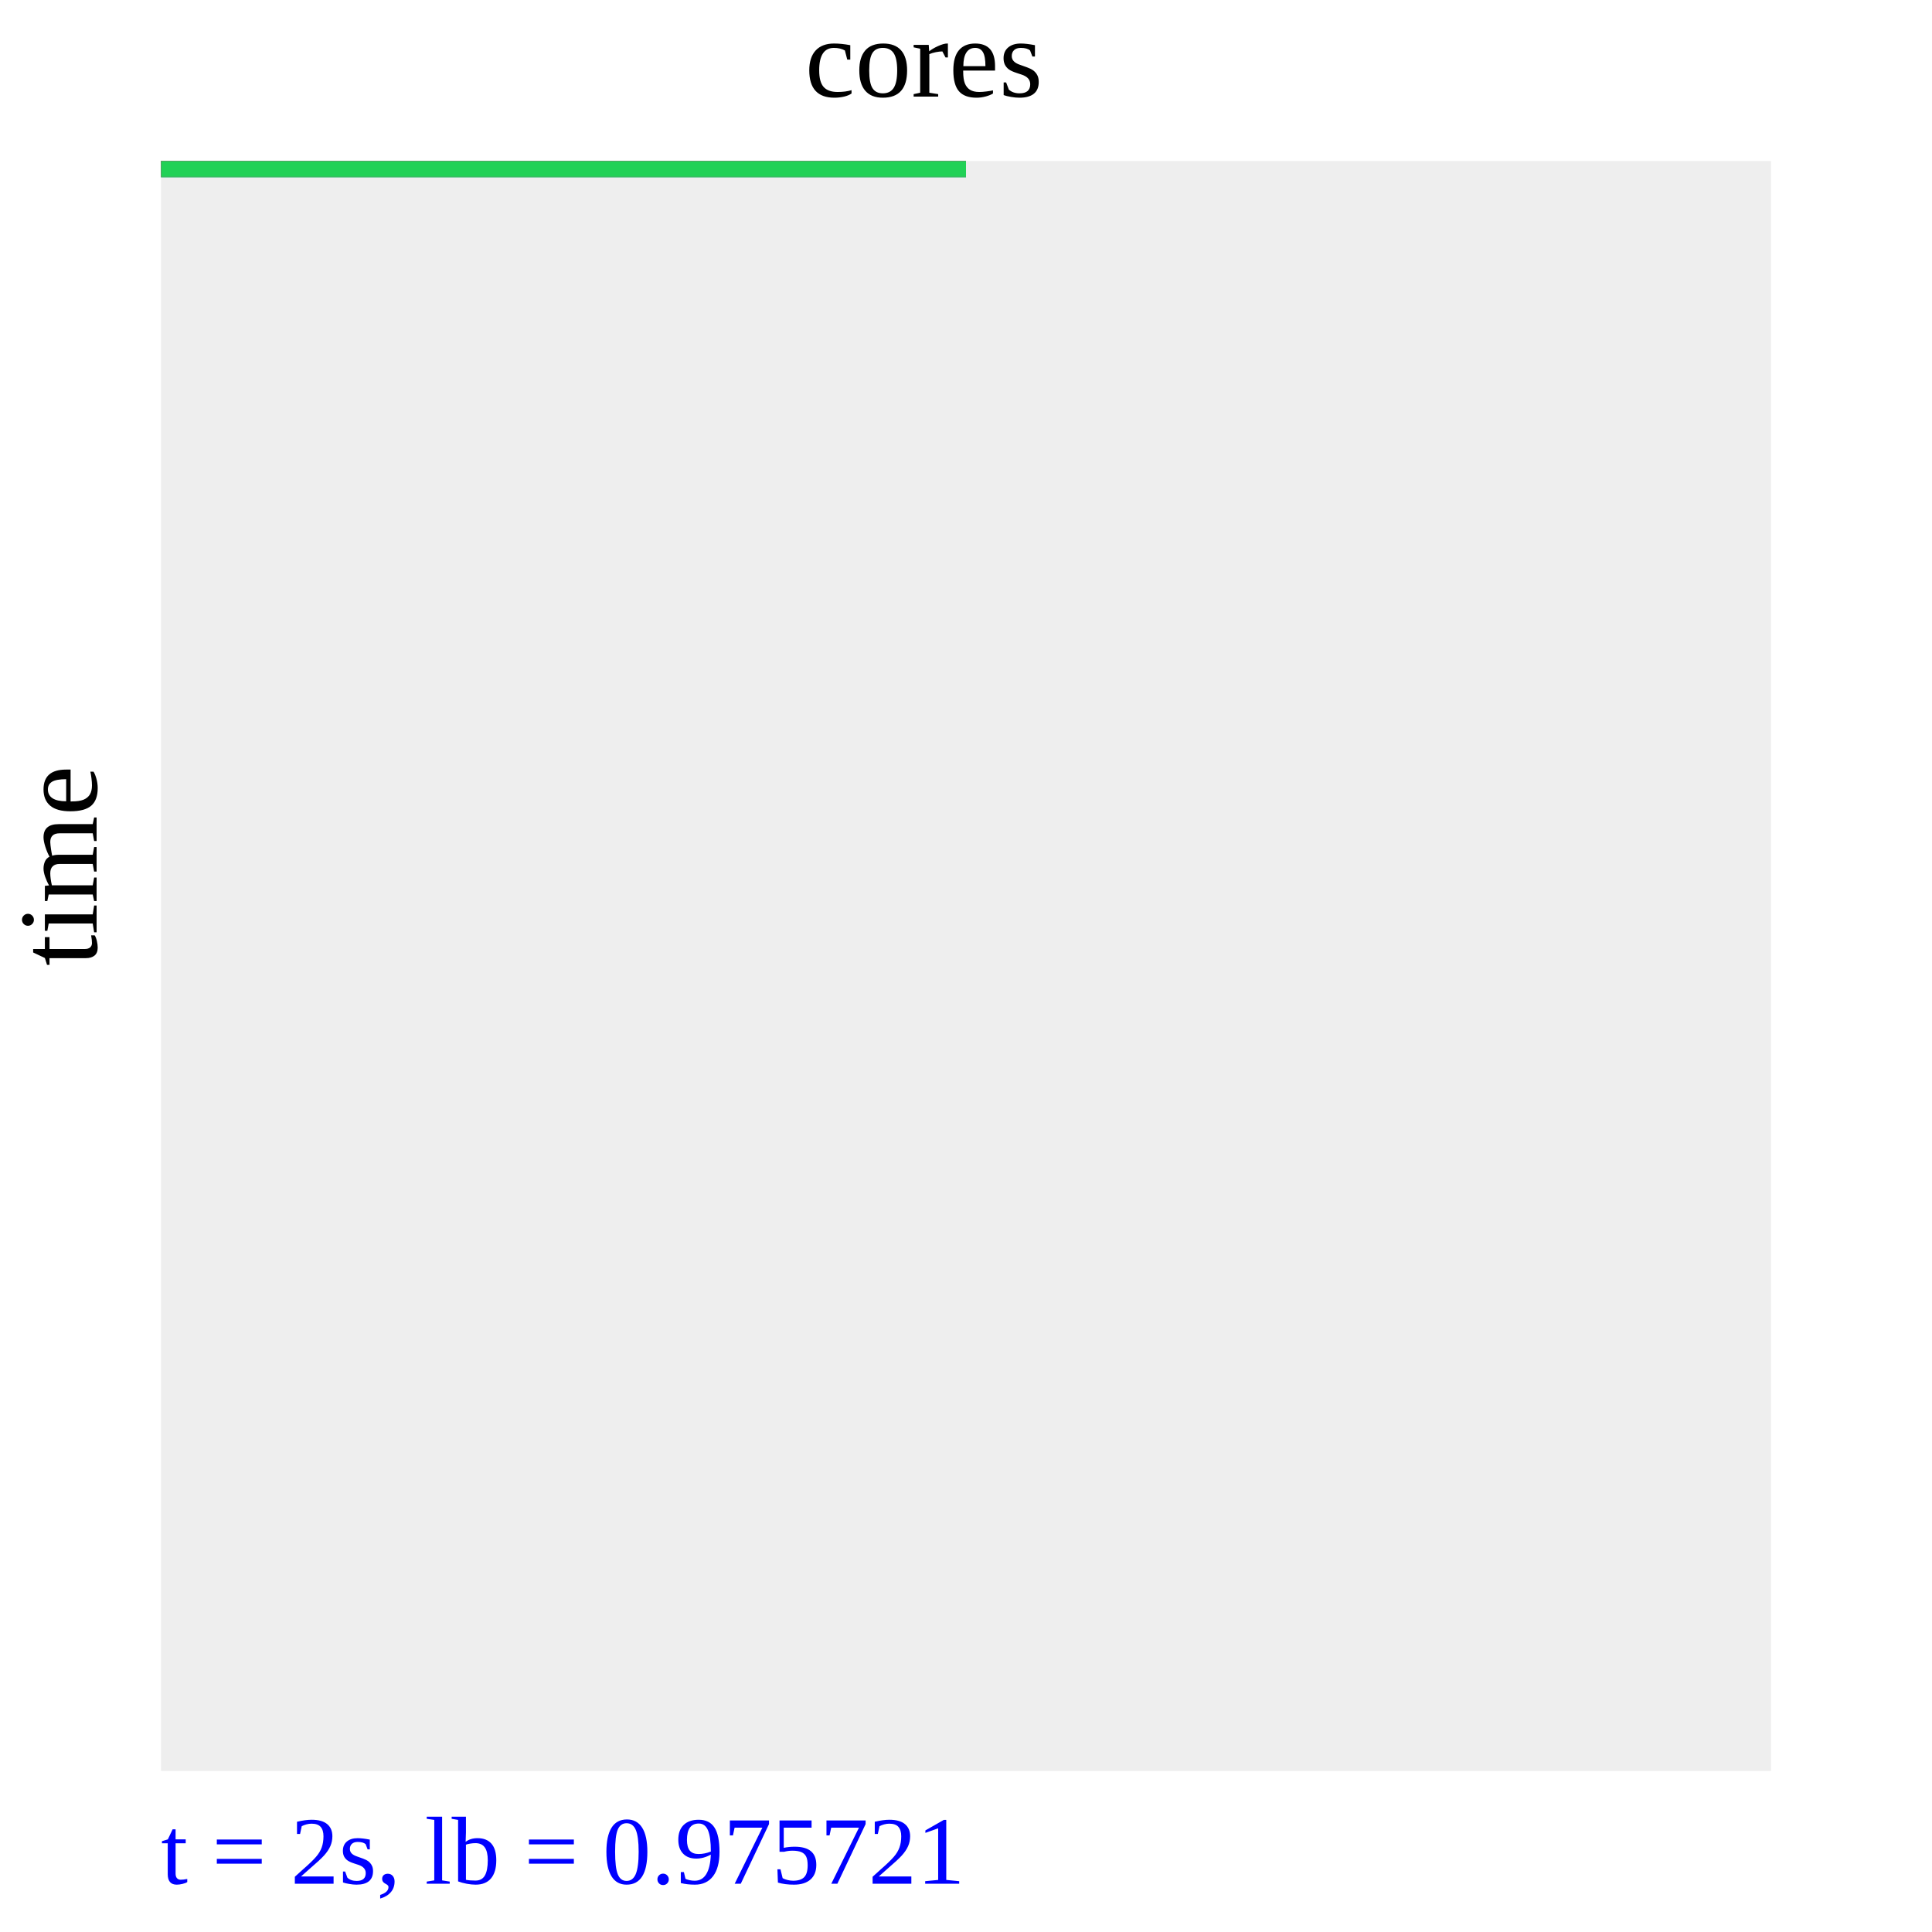
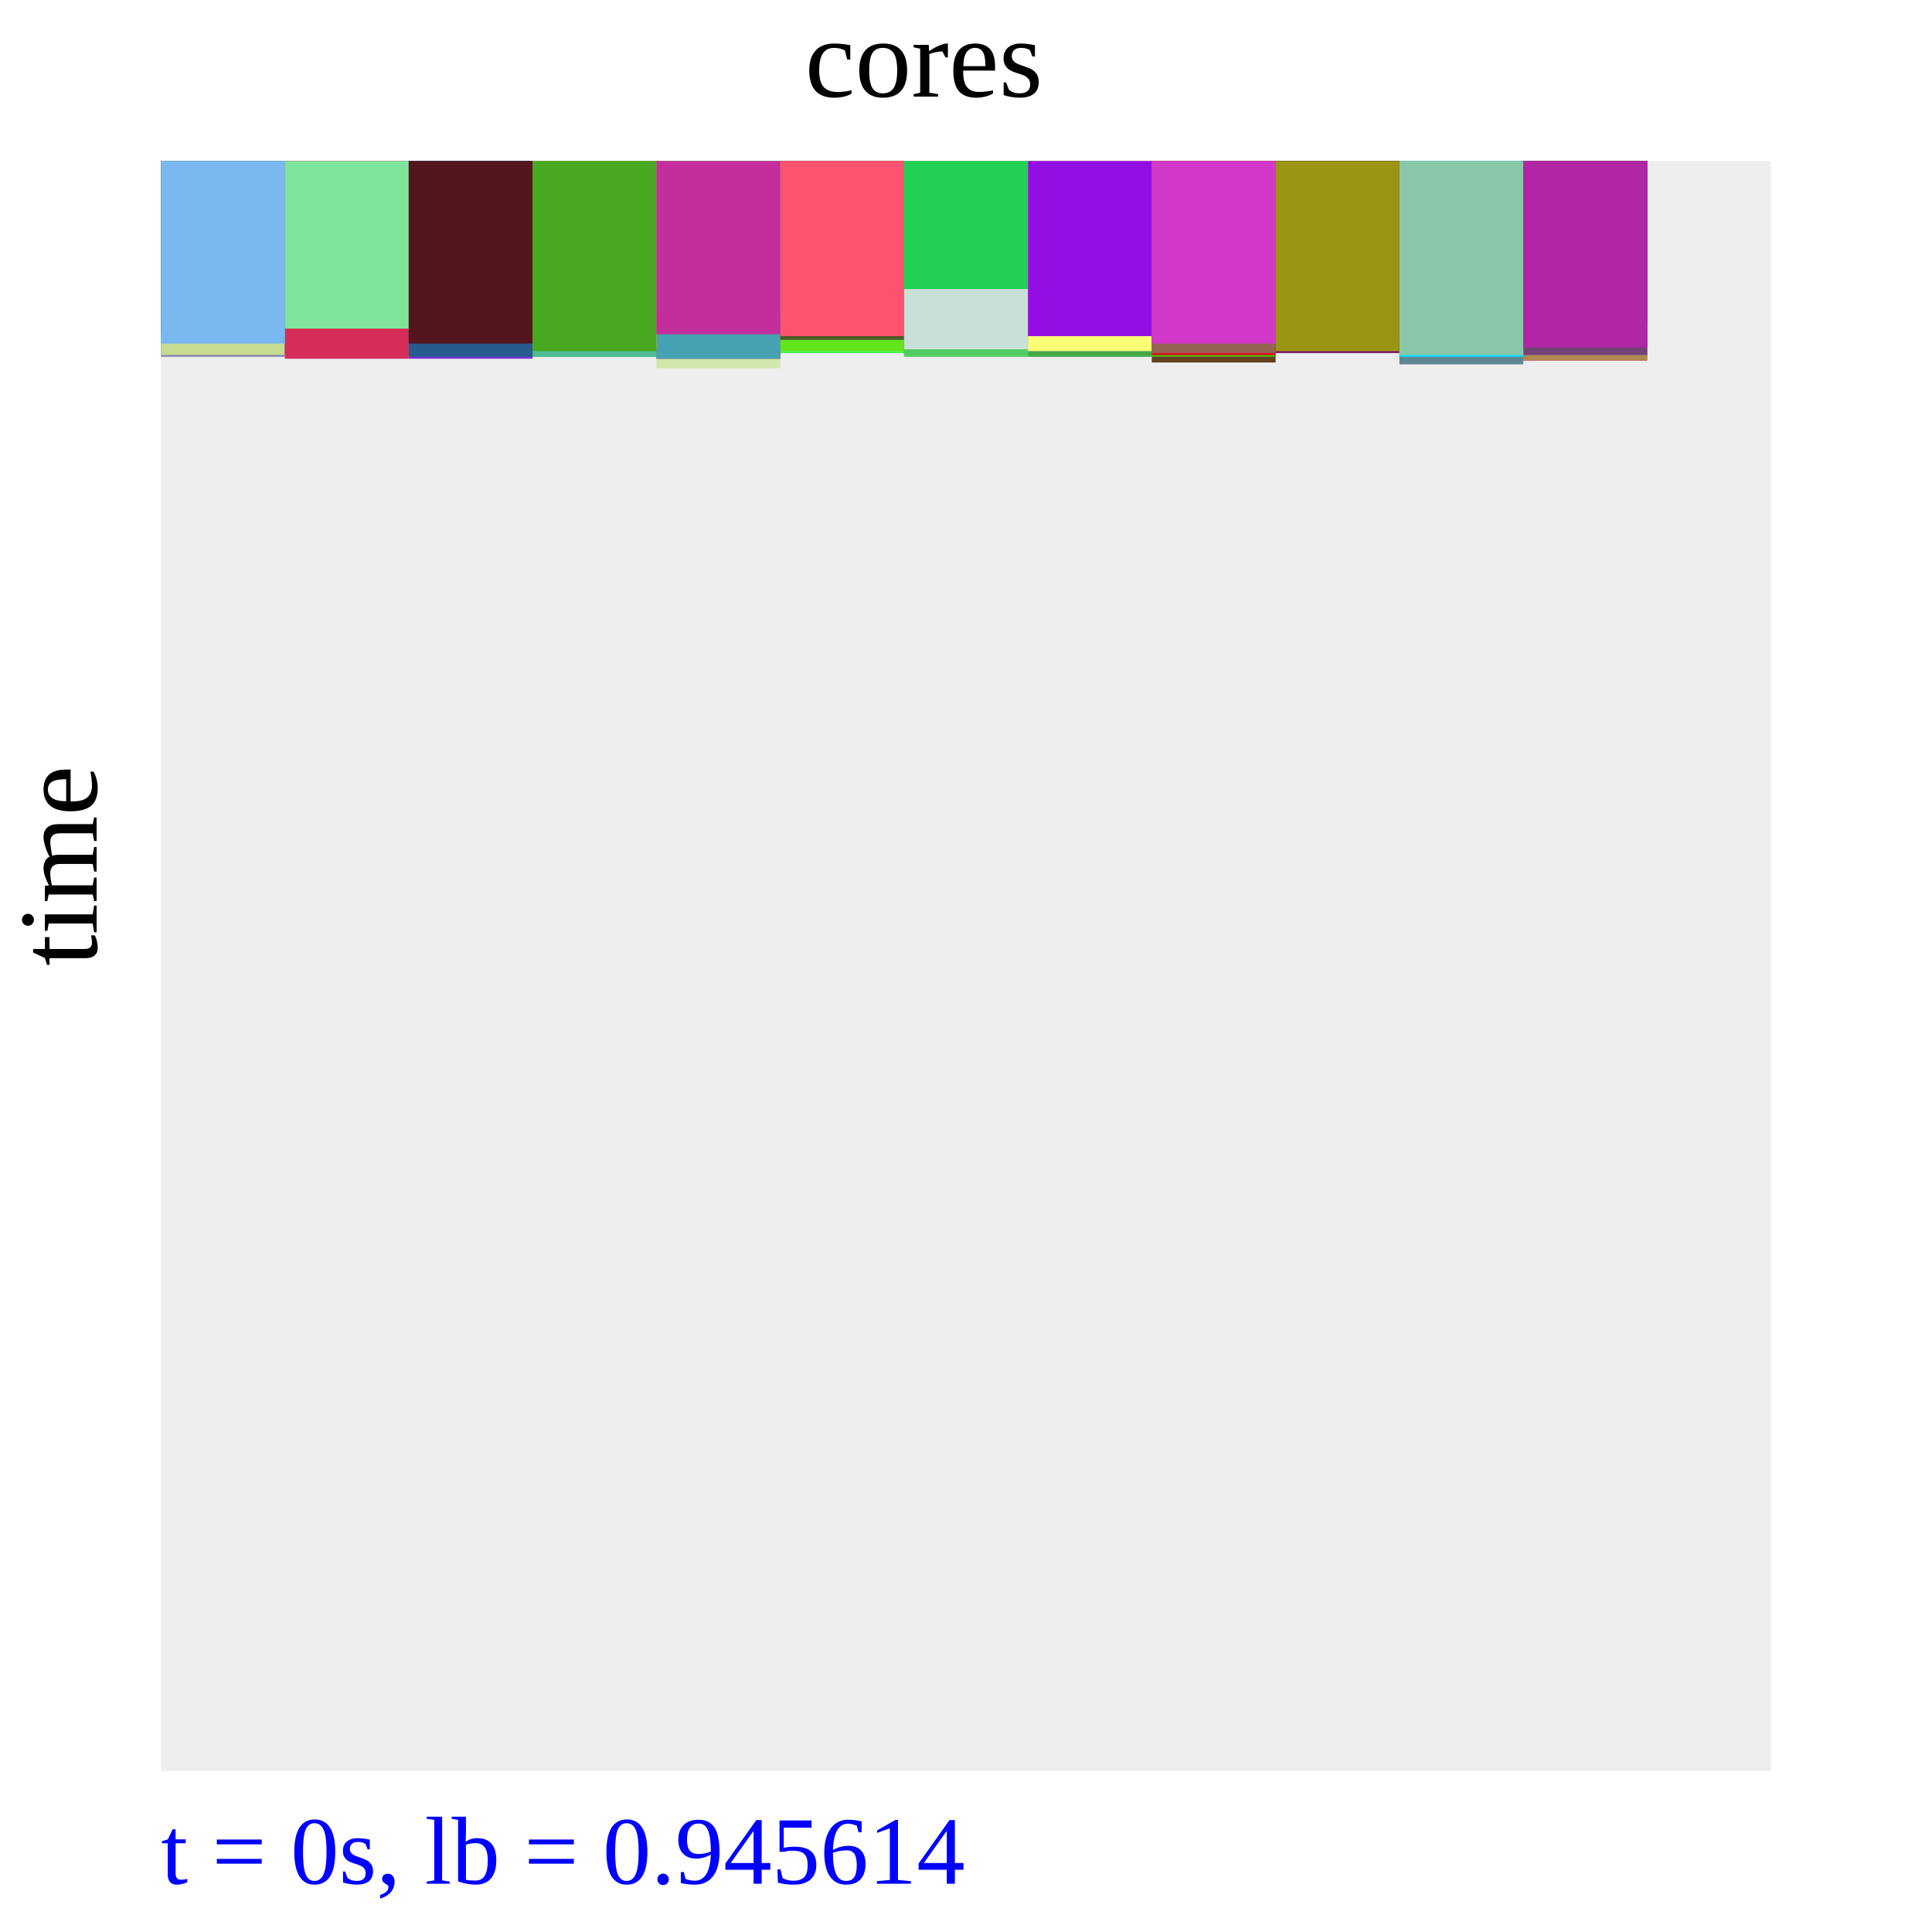
<svg xmlns="http://www.w3.org/2000/svg" x="0" y="0" width="600" height="600">
  <rect x="0%" y="0%" height="100%" width="100%" style="fill: #ffffff" />
  <svg x="0" y="0">
    <text fill="dark" font-size="35" transform="translate(250, 30)">cores</text>
  </svg>
  <svg x="0" y="0">
    <text fill="dark" font-size="35" transform="translate(30, 300) rotate(270)">time</text>
  </svg>
  <svg x="50" y="550">
-     <text fill="blue" font-size="30" transform="translate(0, 35)">t = 2s, lb = 0.975721</text>
+     <text fill="blue" font-size="30" transform="translate(0, 35)">t = 0s, lb = 0.945614</text>
  </svg>
  <svg x="50" y="50" width="500" height="500">
    <rect x="0%" y="0%" height="100%" width="100%" style="fill: #eeeeee" />
-     <rect x="0" y="0" height="4.932" width="250" style="fill: #76931f" />
-     <rect x="0" y="0" height="4.932" width="250" style="fill: #ac9dab" />
-     <rect x="0" y="0" height="4.932" width="250" style="fill: #2b36c2" />
-     <rect x="0" y="0" height="4.742" width="250" style="fill: #48b87d" />
-     <rect x="0" y="0" height="4.932" width="250" style="fill: #6ae33f" />
-     <rect x="0" y="0" height="4.742" width="250" style="fill: #9a62d7" />
-     <rect x="0" y="0" height="4.932" width="250" style="fill: #183a5d" />
-     <rect x="0" y="0" height="4.932" width="250" style="fill: #5789e4" />
-     <rect x="0" y="0" height="4.932" width="250" style="fill: #b2d6b4" />
-     <rect x="0" y="0" height="4.742" width="250" style="fill: #41e241" />
-     <rect x="0" y="0" height="4.932" width="250" style="fill: #1dc709" />
-     <rect x="0" y="0" height="4.742" width="250" style="fill: #e111c7" />
-     <rect x="0" y="0" height="4.742" width="250" style="fill: #e1e7ac" />
-     <rect x="0" y="0" height="4.742" width="250" style="fill: #b6f8ca" />
-     <rect x="0" y="0" height="4.932" width="250" style="fill: #c0bb2f" />
-     <rect x="0" y="0" height="4.932" width="250" style="fill: #c4c8bc" />
-     <rect x="0" y="0" height="4.932" width="250" style="fill: #2ae3ba" />
-     <rect x="0" y="0" height="4.932" width="250" style="fill: #aab916" />
-     <rect x="0" y="0" height="4.742" width="250" style="fill: #5cc458" />
-     <rect x="0" y="0" height="4.742" width="250" style="fill: #e199cb" />
-     <rect x="0" y="0" height="4.932" width="250" style="fill: #89f51b" />
-     <rect x="0" y="0" height="4.932" width="250" style="fill: #135f70" />
-     <rect x="0" y="0" height="4.742" width="250" style="fill: #91a5ab" />
-     <rect x="0" y="0" height="4.932" width="250" style="fill: #b0874d" />
-     <rect x="0" y="0" height="4.932" width="250" style="fill: #f3e8cb" />
-     <rect x="0" y="0" height="4.932" width="250" style="fill: #4543a5" />
-     <rect x="0" y="0" height="4.932" width="250" style="fill: #eb93b0" />
-     <rect x="0" y="0" height="4.932" width="250" style="fill: #441e9c" />
-     <rect x="0" y="0" height="4.932" width="250" style="fill: #a4c2b0" />
-     <rect x="0" y="0" height="4.932" width="250" style="fill: #fb3d30" />
-     <rect x="0" y="0" height="4.742" width="250" style="fill: #875cbf" />
-     <rect x="0" y="0" height="4.742" width="250" style="fill: #29abd5" />
-     <rect x="0" y="0" height="4.742" width="250" style="fill: #b1acf3" />
-     <rect x="0" y="0" height="4.932" width="250" style="fill: #8984b3" />
-     <rect x="0" y="0" height="4.742" width="250" style="fill: #5ae882" />
-     <rect x="0" y="0" height="4.932" width="250" style="fill: #809dd4" />
-     <rect x="0" y="0" height="5.121" width="250" style="fill: #cfe7ab" />
-     <rect x="0" y="0" height="4.932" width="250" style="fill: #c5c61b" />
-     <rect x="0" y="0" height="4.932" width="250" style="fill: #aa52e0" />
-     <rect x="0" y="0" height="4.742" width="250" style="fill: #53b4c3" />
-     <rect x="0" y="0" height="4.742" width="250" style="fill: #643f20" />
-     <rect x="0" y="0" height="4.742" width="250" style="fill: #4ef259" />
-     <rect x="0" y="0" height="4.742" width="250" style="fill: #d2e980" />
-     <rect x="0" y="0" height="4.932" width="250" style="fill: #42a948" />
-     <rect x="0" y="0" height="4.932" width="250" style="fill: #aac5e8" />
-     <rect x="0" y="0" height="4.932" width="250" style="fill: #84cb3e" />
-     <rect x="0" y="0" height="5.121" width="250" style="fill: #c7db92" />
-     <rect x="0" y="0" height="4.932" width="250" style="fill: #5643fd" />
-     <rect x="0" y="0" height="4.932" width="250" style="fill: #34fdd4" />
-     <rect x="0" y="0" height="4.742" width="250" style="fill: #67e2cc" />
-     <rect x="0" y="0" height="4.932" width="250" style="fill: #a40603" />
-     <rect x="0" y="0" height="4.932" width="250" style="fill: #5cb274" />
-     <rect x="0" y="0" height="4.932" width="250" style="fill: #4cb90a" />
-     <rect x="0" y="0" height="4.742" width="250" style="fill: #63e51c" />
-     <rect x="0" y="0" height="4.742" width="250" style="fill: #973790" />
-     <rect x="0" y="0" height="4.932" width="250" style="fill: #334394" />
-     <rect x="0" y="0" height="4.932" width="250" style="fill: #7e0208" />
-     <rect x="0" y="0" height="4.932" width="250" style="fill: #6541e4" />
-     <rect x="0" y="0" height="4.932" width="250" style="fill: #c48a99" />
-     <rect x="0" y="0" height="4.932" width="250" style="fill: #630aa9" />
-     <rect x="0" y="0" height="4.932" width="250" style="fill: #aece15" />
-     <rect x="0" y="0" height="4.932" width="250" style="fill: #3843a4" />
-     <rect x="0" y="0" height="4.742" width="250" style="fill: #b19027" />
-     <rect x="0" y="0" height="4.742" width="250" style="fill: #4ebc95" />
-     <rect x="0" y="0" height="4.932" width="250" style="fill: #5f8592" />
-     <rect x="0" y="0" height="4.932" width="250" style="fill: #e30a22" />
-     <rect x="0" y="0" height="4.932" width="250" style="fill: #05a485" />
-     <rect x="0" y="0" height="4.932" width="250" style="fill: #846248" />
-     <rect x="0" y="0" height="4.932" width="250" style="fill: #987550" />
-     <rect x="0" y="0" height="4.932" width="250" style="fill: #aaf209" />
-     <rect x="0" y="0" height="5.121" width="250" style="fill: #4ec59e" />
-     <rect x="0" y="0" height="4.742" width="250" style="fill: #7931dc" />
-     <rect x="0" y="0" height="4.742" width="250" style="fill: #650c74" />
-     <rect x="0" y="0" height="4.742" width="250" style="fill: #51cc61" />
-     <rect x="0" y="0" height="4.932" width="250" style="fill: #c0cb2c" />
-     <rect x="0" y="0" height="4.742" width="250" style="fill: #46a1b3" />
-     <rect x="0" y="0" height="4.932" width="250" style="fill: #f2c349" />
-     <rect x="0" y="0" height="4.932" width="250" style="fill: #faff76" />
-     <rect x="0" y="0" height="4.742" width="250" style="fill: #3c7f8d" />
-     <rect x="0" y="0" height="4.932" width="250" style="fill: #14ddff" />
-     <rect x="0" y="0" height="4.742" width="250" style="fill: #946351" />
-     <rect x="0" y="0" height="4.932" width="250" style="fill: #744378" />
-     <rect x="0" y="0" height="4.742" width="250" style="fill: #d62c59" />
-     <rect x="0" y="0" height="4.742" width="250" style="fill: #285a8d" />
-     <rect x="0" y="0" height="4.742" width="250" style="fill: #791561" />
-     <rect x="0" y="0" height="4.932" width="250" style="fill: #4f5a2a" />
-     <rect x="0" y="0" height="4.932" width="250" style="fill: #c9e0d6" />
-     <rect x="0" y="0" height="4.932" width="250" style="fill: #8aca62" />
-     <rect x="0" y="0" height="4.932" width="250" style="fill: #48a922" />
-     <rect x="0" y="0" height="4.932" width="250" style="fill: #7ab8f1" />
-     <rect x="0" y="0" height="4.932" width="250" style="fill: #930ee3" />
-     <rect x="0" y="0" height="4.932" width="250" style="fill: #8ac7a9" />
-     <rect x="0" y="0" height="4.932" width="250" style="fill: #d239c9" />
-     <rect x="0" y="0" height="4.932" width="250" style="fill: #b026a4" />
-     <rect x="0" y="0" height="4.932" width="250" style="fill: #81e49d" />
-     <rect x="0" y="0" height="4.932" width="250" style="fill: #53161f" />
-     <rect x="0" y="0" height="4.932" width="250" style="fill: #9a9513" />
-     <rect x="0" y="0" height="4.932" width="250" style="fill: #fe5271" />
-     <rect x="0" y="0" height="4.932" width="250" style="fill: #c32e9c" />
-     <rect x="0" y="0" height="4.932" width="250" style="fill: #21d156" />
+     <rect x="0" y="0" height="60.234" width="38.462" style="fill: #76931f" />
+     <rect x="230.769" y="0" height="59.649" width="38.462" style="fill: #ac9dab" />
+     <rect x="115.385" y="0" height="47.368" width="38.462" style="fill: #2b36c2" />
+     <rect x="38.462" y="0" height="59.649" width="38.462" style="fill: #48b87d" />
+     <rect x="346.154" y="0" height="48.538" width="38.462" style="fill: #6ae33f" />
+     <rect x="269.231" y="0" height="54.971" width="38.462" style="fill: #9a62d7" />
+     <rect x="153.846" y="0" height="43.86" width="38.462" style="fill: #183a5d" />
+     <rect x="76.923" y="0" height="57.895" width="38.462" style="fill: #5789e4" />
+     <rect x="384.615" y="0" height="58.48" width="38.462" style="fill: #b2d6b4" />
+     <rect x="307.692" y="0" height="60.234" width="38.462" style="fill: #41e241" />
+     <rect x="192.308" y="0" height="59.649" width="38.462" style="fill: #1dc709" />
+     <rect x="423.077" y="0" height="61.988" width="38.462" style="fill: #e111c7" />
+     <rect x="153.846" y="0" height="46.784" width="38.462" style="fill: #e1e7ac" />
+     <rect x="115.385" y="0" height="54.386" width="38.462" style="fill: #b6f8ca" />
+     <rect x="346.154" y="0" height="56.725" width="38.462" style="fill: #c0bb2f" />
+     <rect x="269.231" y="0" height="58.48" width="38.462" style="fill: #c4c8bc" />
+     <rect x="76.923" y="0" height="60.234" width="38.462" style="fill: #2ae3ba" />
+     <rect x="384.615" y="0" height="50.877" width="38.462" style="fill: #aab916" />
+     <rect x="230.769" y="0" height="49.123" width="38.462" style="fill: #5cc458" />
+     <rect x="38.462" y="0" height="59.649" width="38.462" style="fill: #e199cb" />
+     <rect x="0" y="0" height="60.234" width="38.462" style="fill: #89f51b" />
+     <rect x="192.308" y="0" height="56.725" width="38.462" style="fill: #135f70" />
+     <rect x="307.692" y="0" height="60.234" width="38.462" style="fill: #91a5ab" />
+     <rect x="423.077" y="0" height="61.988" width="38.462" style="fill: #b0874d" />
+     <rect x="153.846" y="0" height="57.895" width="38.462" style="fill: #f3e8cb" />
+     <rect x="115.385" y="0" height="57.895" width="38.462" style="fill: #4543a5" />
+     <rect x="346.154" y="0" height="55.556" width="38.462" style="fill: #eb93b0" />
+     <rect x="230.769" y="0" height="52.632" width="38.462" style="fill: #441e9c" />
+     <rect x="384.615" y="0" height="61.988" width="38.462" style="fill: #a4c2b0" />
+     <rect x="269.231" y="0" height="59.064" width="38.462" style="fill: #fb3d30" />
+     <rect x="192.308" y="0" height="51.462" width="38.462" style="fill: #875cbf" />
+     <rect x="76.923" y="0" height="60.819" width="38.462" style="fill: #29abd5" />
+     <rect x="38.462" y="0" height="60.234" width="38.462" style="fill: #b1acf3" />
+     <rect x="0" y="0" height="60.819" width="38.462" style="fill: #8984b3" />
+     <rect x="307.692" y="0" height="41.52" width="38.462" style="fill: #5ae882" />
+     <rect x="423.077" y="0" height="60.234" width="38.462" style="fill: #809dd4" />
+     <rect x="153.846" y="0" height="64.328" width="38.462" style="fill: #cfe7ab" />
+     <rect x="115.385" y="0" height="55.556" width="38.462" style="fill: #c5c61b" />
+     <rect x="346.154" y="0" height="47.953" width="38.462" style="fill: #aa52e0" />
+     <rect x="230.769" y="0" height="49.123" width="38.462" style="fill: #53b4c3" />
+     <rect x="307.692" y="0" height="62.573" width="38.462" style="fill: #643f20" />
+     <rect x="192.308" y="0" height="59.649" width="38.462" style="fill: #4ef259" />
+     <rect x="384.615" y="0" height="57.895" width="38.462" style="fill: #d2e980" />
+     <rect x="269.231" y="0" height="60.819" width="38.462" style="fill: #42a948" />
+     <rect x="38.462" y="0" height="60.234" width="38.462" style="fill: #aac5e8" />
+     <rect x="76.923" y="0" height="60.234" width="38.462" style="fill: #84cb3e" />
+     <rect x="0" y="0" height="60.234" width="38.462" style="fill: #c7db92" />
+     <rect x="423.077" y="0" height="57.31" width="38.462" style="fill: #5643fd" />
+     <rect x="346.154" y="0" height="44.444" width="38.462" style="fill: #34fdd4" />
+     <rect x="230.769" y="0" height="60.234" width="38.462" style="fill: #67e2cc" />
+     <rect x="153.846" y="0" height="61.404" width="38.462" style="fill: #a40603" />
+     <rect x="115.385" y="0" height="60.819" width="38.462" style="fill: #5cb274" />
+     <rect x="307.692" y="0" height="60.819" width="38.462" style="fill: #4cb90a" />
+     <rect x="192.308" y="0" height="59.064" width="38.462" style="fill: #63e51c" />
+     <rect x="384.615" y="0" height="52.047" width="38.462" style="fill: #973790" />
+     <rect x="269.231" y="0" height="59.064" width="38.462" style="fill: #334394" />
+     <rect x="38.462" y="0" height="60.234" width="38.462" style="fill: #7e0208" />
+     <rect x="76.923" y="0" height="60.819" width="38.462" style="fill: #6541e4" />
+     <rect x="0" y="0" height="54.971" width="38.462" style="fill: #c48a99" />
+     <rect x="423.077" y="0" height="50.292" width="38.462" style="fill: #630aa9" />
+     <rect x="346.154" y="0" height="57.31" width="38.462" style="fill: #aece15" />
+     <rect x="230.769" y="0" height="60.234" width="38.462" style="fill: #3843a4" />
+     <rect x="153.846" y="0" height="59.064" width="38.462" style="fill: #b19027" />
+     <rect x="115.385" y="0" height="60.819" width="38.462" style="fill: #4ebc95" />
+     <rect x="384.615" y="0" height="63.158" width="38.462" style="fill: #5f8592" />
+     <rect x="307.692" y="0" height="60.234" width="38.462" style="fill: #e30a22" />
+     <rect x="192.308" y="0" height="44.444" width="38.462" style="fill: #05a485" />
+     <rect x="269.231" y="0" height="48.538" width="38.462" style="fill: #846248" />
+     <rect x="423.077" y="0" height="60.234" width="38.462" style="fill: #987550" />
+     <rect x="0" y="0" height="47.953" width="38.462" style="fill: #aaf209" />
+     <rect x="38.462" y="0" height="60.234" width="38.462" style="fill: #4ec59e" />
+     <rect x="76.923" y="0" height="61.404" width="38.462" style="fill: #7931dc" />
+     <rect x="346.154" y="0" height="54.386" width="38.462" style="fill: #650c74" />
+     <rect x="230.769" y="0" height="60.819" width="38.462" style="fill: #51cc61" />
+     <rect x="192.308" y="0" height="49.708" width="38.462" style="fill: #c0cb2c" />
+     <rect x="153.846" y="0" height="61.404" width="38.462" style="fill: #46a1b3" />
+     <rect x="115.385" y="0" height="58.48" width="38.462" style="fill: #f2c349" />
+     <rect x="269.231" y="0" height="59.064" width="38.462" style="fill: #faff76" />
+     <rect x="0" y="0" height="53.801" width="38.462" style="fill: #3c7f8d" />
+     <rect x="384.615" y="0" height="60.819" width="38.462" style="fill: #14ddff" />
+     <rect x="307.692" y="0" height="59.649" width="38.462" style="fill: #946351" />
+     <rect x="423.077" y="0" height="60.234" width="38.462" style="fill: #744378" />
+     <rect x="38.462" y="0" height="61.404" width="38.462" style="fill: #d62c59" />
+     <rect x="76.923" y="0" height="60.819" width="38.462" style="fill: #285a8d" />
+     <rect x="346.154" y="0" height="59.649" width="38.462" style="fill: #791561" />
+     <rect x="192.308" y="0" height="55.556" width="38.462" style="fill: #4f5a2a" />
+     <rect x="230.769" y="0" height="58.48" width="38.462" style="fill: #c9e0d6" />
+     <rect x="153.846" y="0" height="46.784" width="38.462" style="fill: #8aca62" />
+     <rect x="115.385" y="0" height="59.064" width="38.462" style="fill: #48a922" />
+     <rect x="0" y="0" height="56.725" width="38.462" style="fill: #7ab8f1" />
+     <rect x="269.231" y="0" height="54.386" width="38.462" style="fill: #930ee3" />
+     <rect x="384.615" y="0" height="60.234" width="38.462" style="fill: #8ac7a9" />
+     <rect x="307.692" y="0" height="56.725" width="38.462" style="fill: #d239c9" />
+     <rect x="423.077" y="0" height="57.895" width="38.462" style="fill: #b026a4" />
+     <rect x="38.462" y="0" height="52.047" width="38.462" style="fill: #81e49d" />
+     <rect x="76.923" y="0" height="56.725" width="38.462" style="fill: #53161f" />
+     <rect x="346.154" y="0" height="59.064" width="38.462" style="fill: #9a9513" />
+     <rect x="192.308" y="0" height="54.386" width="38.462" style="fill: #fe5271" />
+     <rect x="153.846" y="0" height="53.801" width="38.462" style="fill: #c32e9c" />
+     <rect x="230.769" y="0" height="39.766" width="38.462" style="fill: #21d156" />
  </svg>
</svg>
